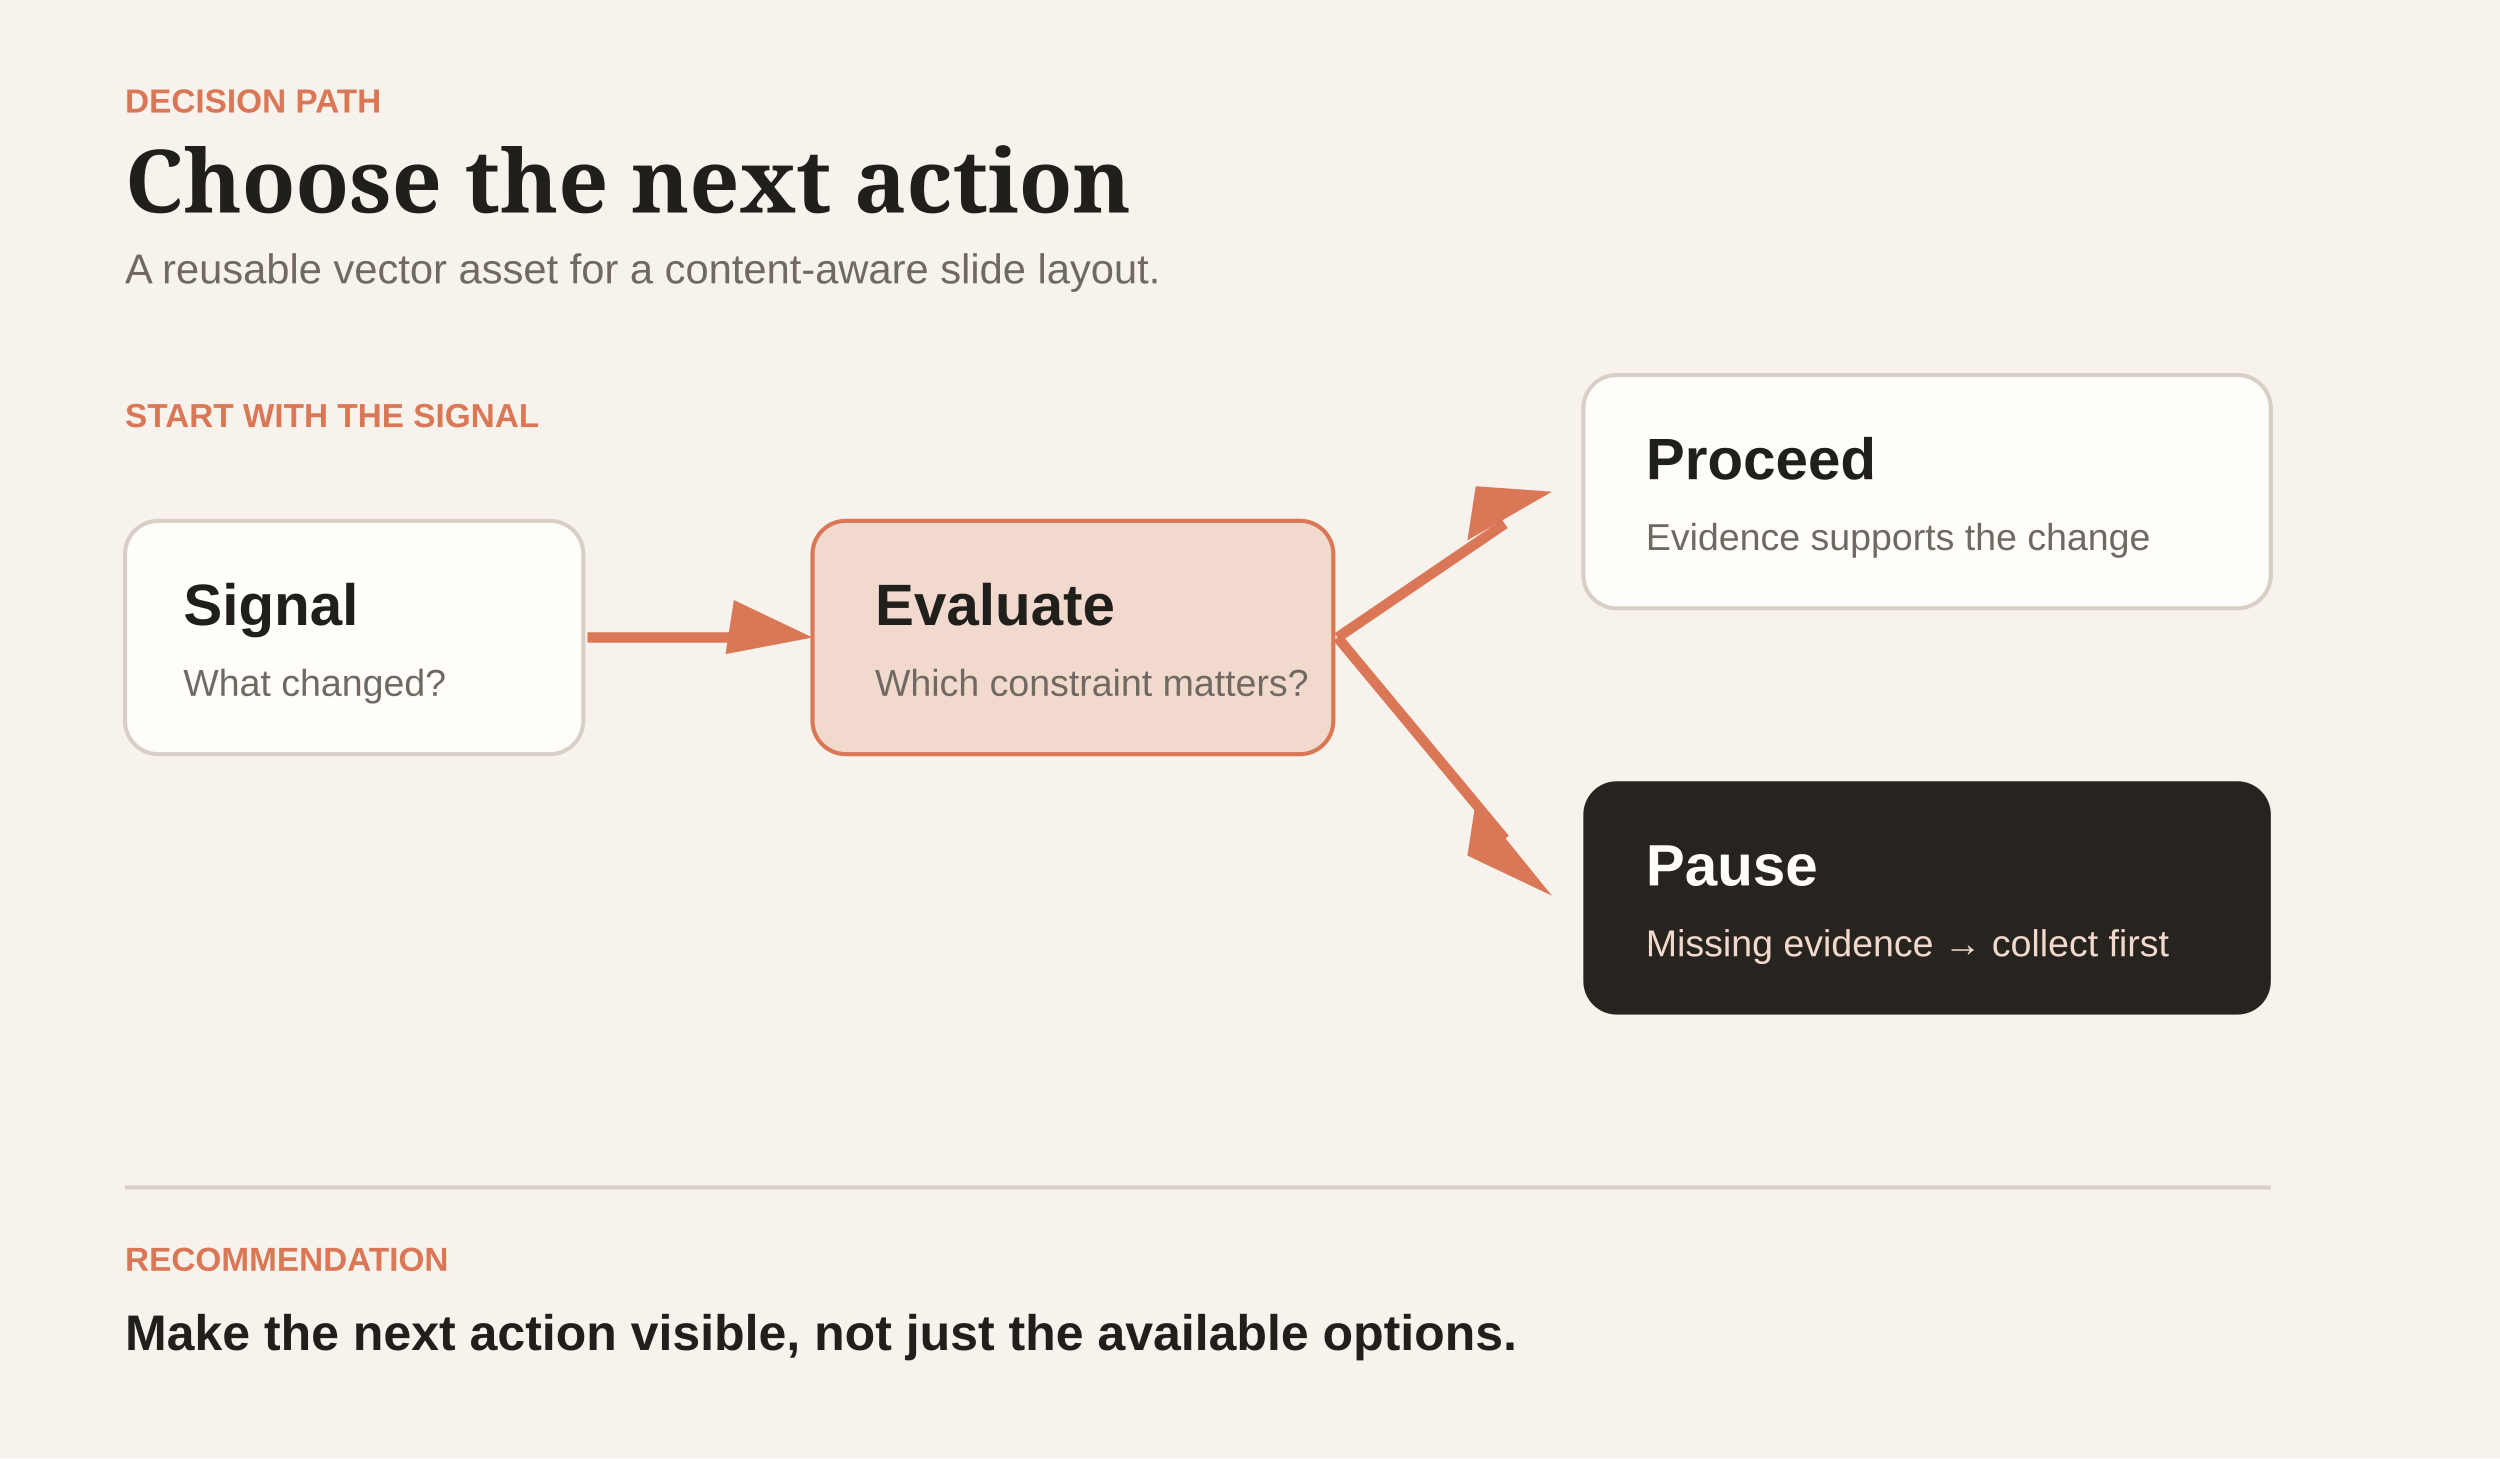
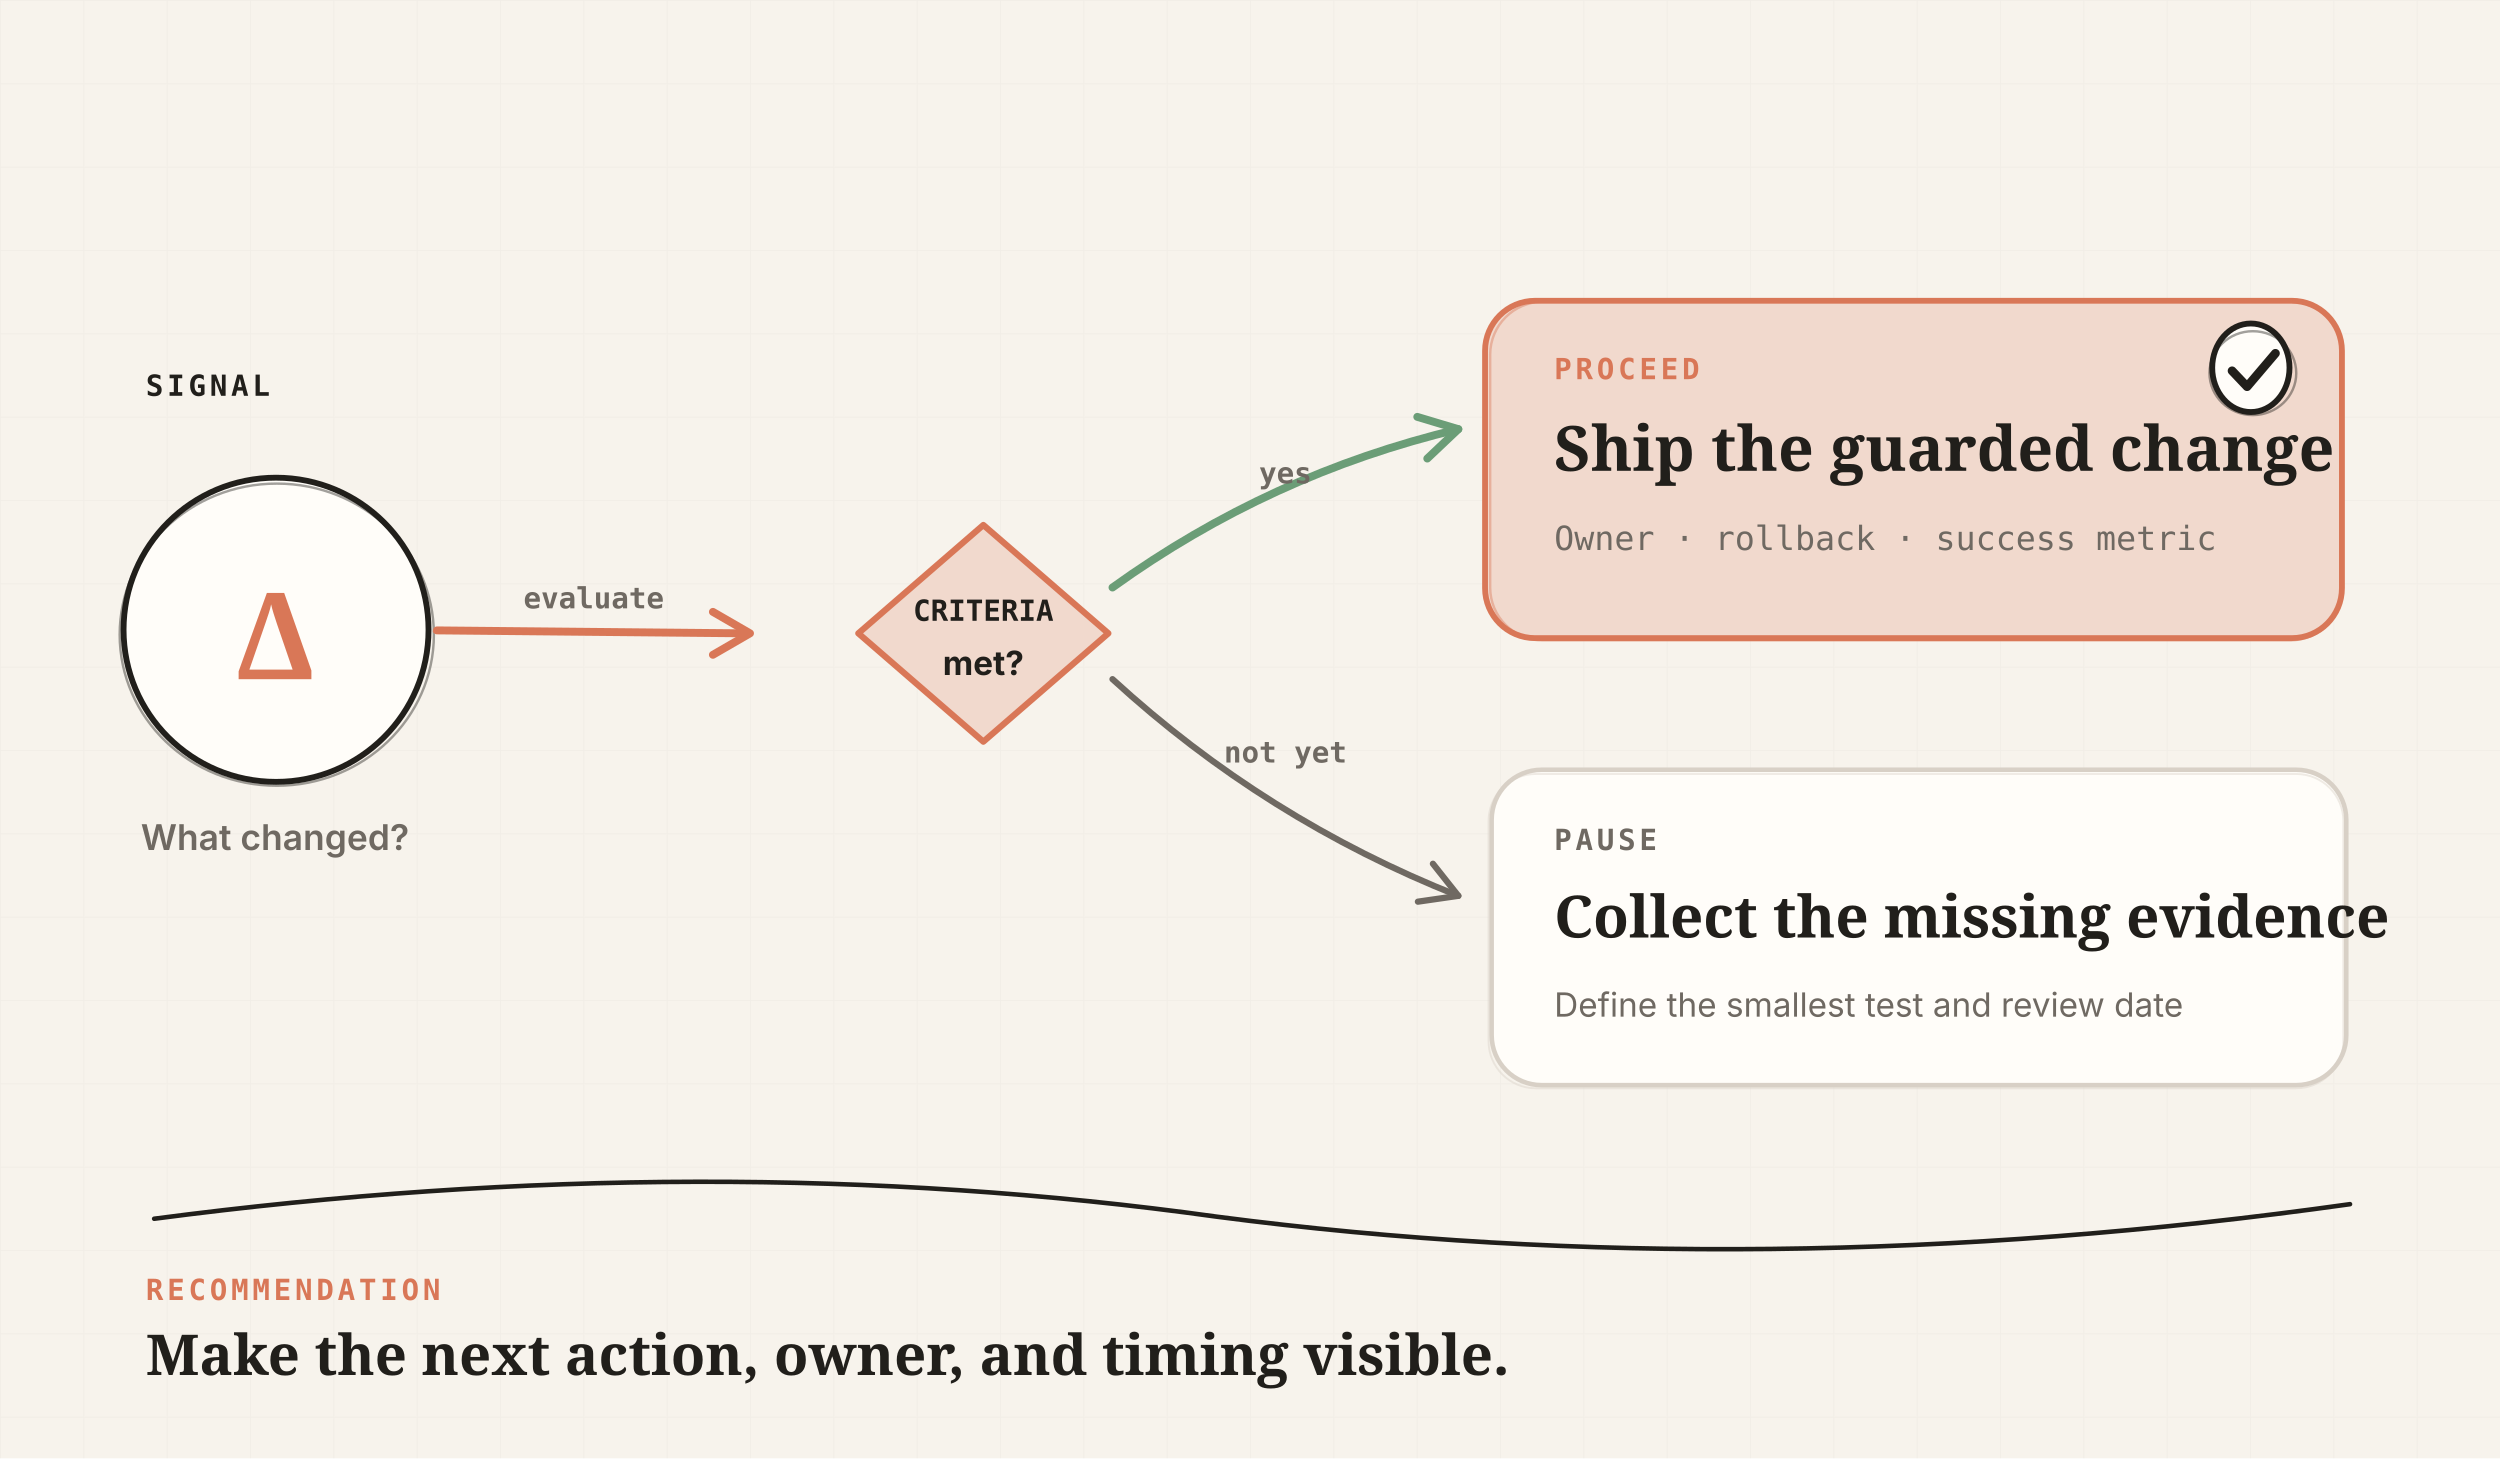
<svg xmlns="http://www.w3.org/2000/svg" width="1200" height="700" viewBox="0 0 1200 700" role="img" aria-labelledby="title desc">
+   <defs>
+     <pattern id="paper-grid" width="40" height="40" patternUnits="userSpaceOnUse">
+       <path d="M 40 0 L 0 0 0 40" fill="none" stroke="#211F1B" stroke-width="0.7" opacity="0.035" />
+     </pattern>
+   </defs>
  <rect width="1200" height="700" fill="#F7F3EC" />
-   <text x="60" y="54" fill="#D97757" font-size="16" font-family="Arial, sans-serif" font-weight="700" text-anchor="start">DECISION PATH</text>
-   <text x="60" y="102" fill="#211F1B" font-size="42" font-family="Georgia, serif" font-weight="700" text-anchor="start">Choose the next action</text>
-   <text x="60" y="136" fill="#6F6962" font-size="20" font-family="Arial, sans-serif" font-weight="400" text-anchor="start">A reusable vector asset for a content-aware slide layout.</text>
-   <text x="60" y="205" fill="#D97757" font-size="16" font-family="Arial, sans-serif" font-weight="700" text-anchor="start">START WITH THE SIGNAL</text>
-   <rect x="60" y="250" width="220" height="112" rx="16" fill="#FFFDF9" stroke="#D8D0C6" stroke-width="2" />
-   <text x="88" y="300" fill="#211F1B" font-size="28" font-family="Arial, sans-serif" font-weight="700" text-anchor="start">Signal</text>
-   <text x="88" y="334" fill="#6F6962" font-size="18" font-family="Arial, sans-serif" font-weight="400" text-anchor="start">What changed?</text>
-   <line x1="282" y1="306" x2="366.24" y2="306.0" stroke="#D97757" stroke-width="5" />
-   <path d="M 352.24 288.0 L 390 306 L 348.24 314.0 Z" fill="#D97757" />
-   <rect x="390" y="250" width="250" height="112" rx="16" fill="#F1D9CD" stroke="#D97757" stroke-width="2" />
-   <text x="420" y="300" fill="#211F1B" font-size="28" font-family="Arial, sans-serif" font-weight="700" text-anchor="start">Evaluate</text>
-   <text x="420" y="334" fill="#6F6962" font-size="18" font-family="Arial, sans-serif" font-weight="400" text-anchor="start">Which constraint matters?</text>
-   <line x1="642" y1="306" x2="722.34" y2="251.4" stroke="#D97757" stroke-width="5" />
-   <path d="M 708.34 233.4 L 745 236 L 704.34 259.4 Z" fill="#D97757" />
-   <line x1="642" y1="306" x2="722.34" y2="402.72" stroke="#D97757" stroke-width="5" />
-   <path d="M 708.34 384.72 L 745 430 L 704.34 410.72 Z" fill="#D97757" />
-   <rect x="760" y="180" width="330" height="112" rx="16" fill="#FFFDF9" stroke="#D8D0C6" stroke-width="2" />
-   <text x="790" y="230" fill="#211F1B" font-size="28" font-family="Arial, sans-serif" font-weight="700" text-anchor="start">Proceed</text>
-   <text x="790" y="264" fill="#6F6962" font-size="18" font-family="Arial, sans-serif" font-weight="400" text-anchor="start">Evidence supports the change</text>
-   <rect x="760" y="375" width="330" height="112" rx="16" fill="#27241F" stroke="#27241F" stroke-width="0" />
-   <text x="790" y="425" fill="#FFFDF9" font-size="28" font-family="Arial, sans-serif" font-weight="700" text-anchor="start">Pause</text>
-   <text x="790" y="459" fill="#F1D9CD" font-size="18" font-family="Arial, sans-serif" font-weight="400" text-anchor="start">Missing evidence → collect first</text>
-   <line x1="60" y1="570" x2="1090" y2="570" stroke="#D8D0C6" stroke-width="2" />
-   <text x="60" y="610" fill="#D97757" font-size="16" font-family="Arial, sans-serif" font-weight="700" text-anchor="start">RECOMMENDATION</text>
-   <text x="60" y="648" fill="#211F1B" font-size="24" font-family="Arial, sans-serif" font-weight="700" text-anchor="start">Make the next action visible, not just the available options.</text>
+   <rect width="1200" height="700" fill="url(#paper-grid)" />
+   <text x="70" y="190" fill="#211F1B" font-size="14" font-family="SFMono-Regular, Consolas, monospace" font-weight="700" text-anchor="start" letter-spacing="1.8" opacity="1">SIGNAL</text>
+   <ellipse cx="132.502" cy="302.29" rx="73.19" ry="73.004" fill="#FFFDF9" stroke="#211F1B" stroke-width="2.8" opacity="1" />
+   <ellipse cx="132.851" cy="304.636" rx="75.412" ry="72.513" fill="none" stroke="#211F1B" stroke-width="1.176" opacity="0.42" />
+   <text x="132" y="326" fill="#D97757" font-size="58" font-family="Georgia, Iowan Old Style, serif" font-weight="700" text-anchor="middle" opacity="1">Δ</text>
+   <text x="132" y="408" fill="#6F6962" font-size="17" font-family="Inter, Arial, sans-serif" font-weight="600" text-anchor="middle" opacity="1">What changed?</text>
+   <line x1="209.766" y1="302.589" x2="359.156" y2="304.016" stroke="#D97757" stroke-width="3.8" opacity="1" stroke-linecap="round" />
+   <line x1="208.58" y1="303.097" x2="360.45" y2="304.135" stroke="#D97757" stroke-width="1.71" opacity="0.54" stroke-linecap="round" />
+   <path d="M 342.2 314.3 L 360.0 304.0 L 342.2 293.7" fill="none" stroke="#D97757" opacity="1" stroke-width="3.8" stroke-linecap="round" stroke-linejoin="round" />
+   <text x="285.0" y="292.0" fill="#6F6962" font-size="14" font-family="SFMono-Regular, Consolas, monospace" font-weight="700" text-anchor="middle" opacity="1">evaluate</text>
+   <path d="M 472 252.0 L 532.0 304 L 472 356.0 L 412.0 304 Z" fill="#F1D9CD" stroke="#D97757" opacity="1" stroke-width="3.0" stroke-linecap="round" stroke-linejoin="round" />
+   <text x="472" y="298" fill="#211F1B" font-size="14" font-family="SFMono-Regular, Consolas, monospace" font-weight="700" text-anchor="middle" opacity="1">CRITERIA</text>
+   <text x="472" y="324" fill="#211F1B" font-size="16" font-family="Inter, Arial, sans-serif" font-weight="700" text-anchor="middle" opacity="1">met?</text>
+   <path d="M 534.0 282.0 Q 609.5 227.6 700.0 206.0" fill="none" stroke="#6B9D77" opacity="1" stroke-width="3.8" stroke-linecap="round" stroke-linejoin="round" />
+   <path d="M 685.1 220.1 L 700.0 206.0 L 680.3 200.1" fill="none" stroke="#6B9D77" opacity="1" stroke-width="3.8" stroke-linecap="round" stroke-linejoin="round" />
+   <text x="617.0" y="232.0" fill="#6F6962" font-size="14" font-family="SFMono-Regular, Consolas, monospace" font-weight="700" text-anchor="middle" opacity="1">yes</text>
+   <path d="M 534.0 326.0 Q 607.4 393.3 700.0 430.0" fill="none" stroke="#6F6962" opacity="1" stroke-width="3.0" stroke-linecap="round" stroke-linejoin="round" />
+   <path d="M 680.6 432.8 L 700.0 430.0 L 687.8 414.6" fill="none" stroke="#6F6962" opacity="1" stroke-width="3.0" stroke-linecap="round" stroke-linejoin="round" />
+   <text x="617.0" y="366.0" fill="#6F6962" font-size="14" font-family="SFMono-Regular, Consolas, monospace" font-weight="700" text-anchor="middle" opacity="1">not yet</text>
+   <rect x="712.826" y="144.375" width="411.3" height="161.927" rx="24" fill="#F1D9CD" stroke="#D97757" stroke-width="2.8" opacity="1" />
+   <rect x="715.284" y="144.832" width="409.329" height="162.553" rx="25.372" fill="none" stroke="#D97757" stroke-width="1.176" opacity="0.42" />
+   <text x="746" y="182" fill="#D97757" font-size="14" font-family="SFMono-Regular, Consolas, monospace" font-weight="700" text-anchor="start" letter-spacing="1.8" opacity="1">PROCEED</text>
+   <text x="746" y="226" fill="#211F1B" font-size="30" font-family="Georgia, Iowan Old Style, serif" font-weight="700" text-anchor="start" opacity="1">Ship the guarded change</text>
+   <text x="746" y="264" fill="#6F6962" font-size="16" font-family="SFMono-Regular, Consolas, monospace" font-weight="400" text-anchor="start" opacity="1">Owner · rollback · success metric</text>
+   <ellipse cx="1080.412" cy="176.534" rx="18.548" ry="21.251" fill="#FFFDF9" stroke="#211F1B" stroke-width="2.8" opacity="1" />
+   <ellipse cx="1081.373" cy="179.106" rx="20.827" ry="20.13" fill="none" stroke="#211F1B" stroke-width="1.176" opacity="0.42" />
+   <path d="M 1071.4 178.0 L 1078.6 185.6 L 1092.2 169.6" fill="none" stroke="#211F1B" opacity="1" stroke-width="4.2" stroke-linecap="round" stroke-linejoin="round" />
+   <rect x="715.987" y="369.49" width="410.219" height="151.383" rx="24" fill="#FFFDF9" stroke="#D8D0C6" stroke-width="2.2" opacity="1" />
+   <rect x="714.498" y="371.519" width="410.325" height="150.859" rx="22.637" fill="none" stroke="#D8D0C6" stroke-width="0.924" opacity="0.42" />
+   <text x="746" y="408" fill="#6F6962" font-size="14" font-family="SFMono-Regular, Consolas, monospace" font-weight="700" text-anchor="start" letter-spacing="1.8" opacity="1">PAUSE</text>
+   <text x="746" y="450" fill="#211F1B" font-size="28" font-family="Georgia, Iowan Old Style, serif" font-weight="700" text-anchor="start" opacity="1">Collect the missing evidence</text>
+   <text x="746" y="488" fill="#6F6962" font-size="16" font-family="Inter, Arial, sans-serif" font-weight="400" text-anchor="start" opacity="1">Define the smallest test and review date</text>
+   <path d="M 74 585 Q 340 550 584 584 Q 844 618 1128 578" fill="none" stroke="#211F1B" opacity="1" stroke-width="2.2" stroke-linecap="round" stroke-linejoin="round" />
+   <text x="70" y="624" fill="#D97757" font-size="14" font-family="SFMono-Regular, Consolas, monospace" font-weight="700" text-anchor="start" letter-spacing="1.8" opacity="1">RECOMMENDATION</text>
+   <text x="70" y="660" fill="#211F1B" font-size="27" font-family="Georgia, Iowan Old Style, serif" font-weight="700" text-anchor="start" opacity="1">Make the next action, owner, and timing visible.</text>
</svg>
